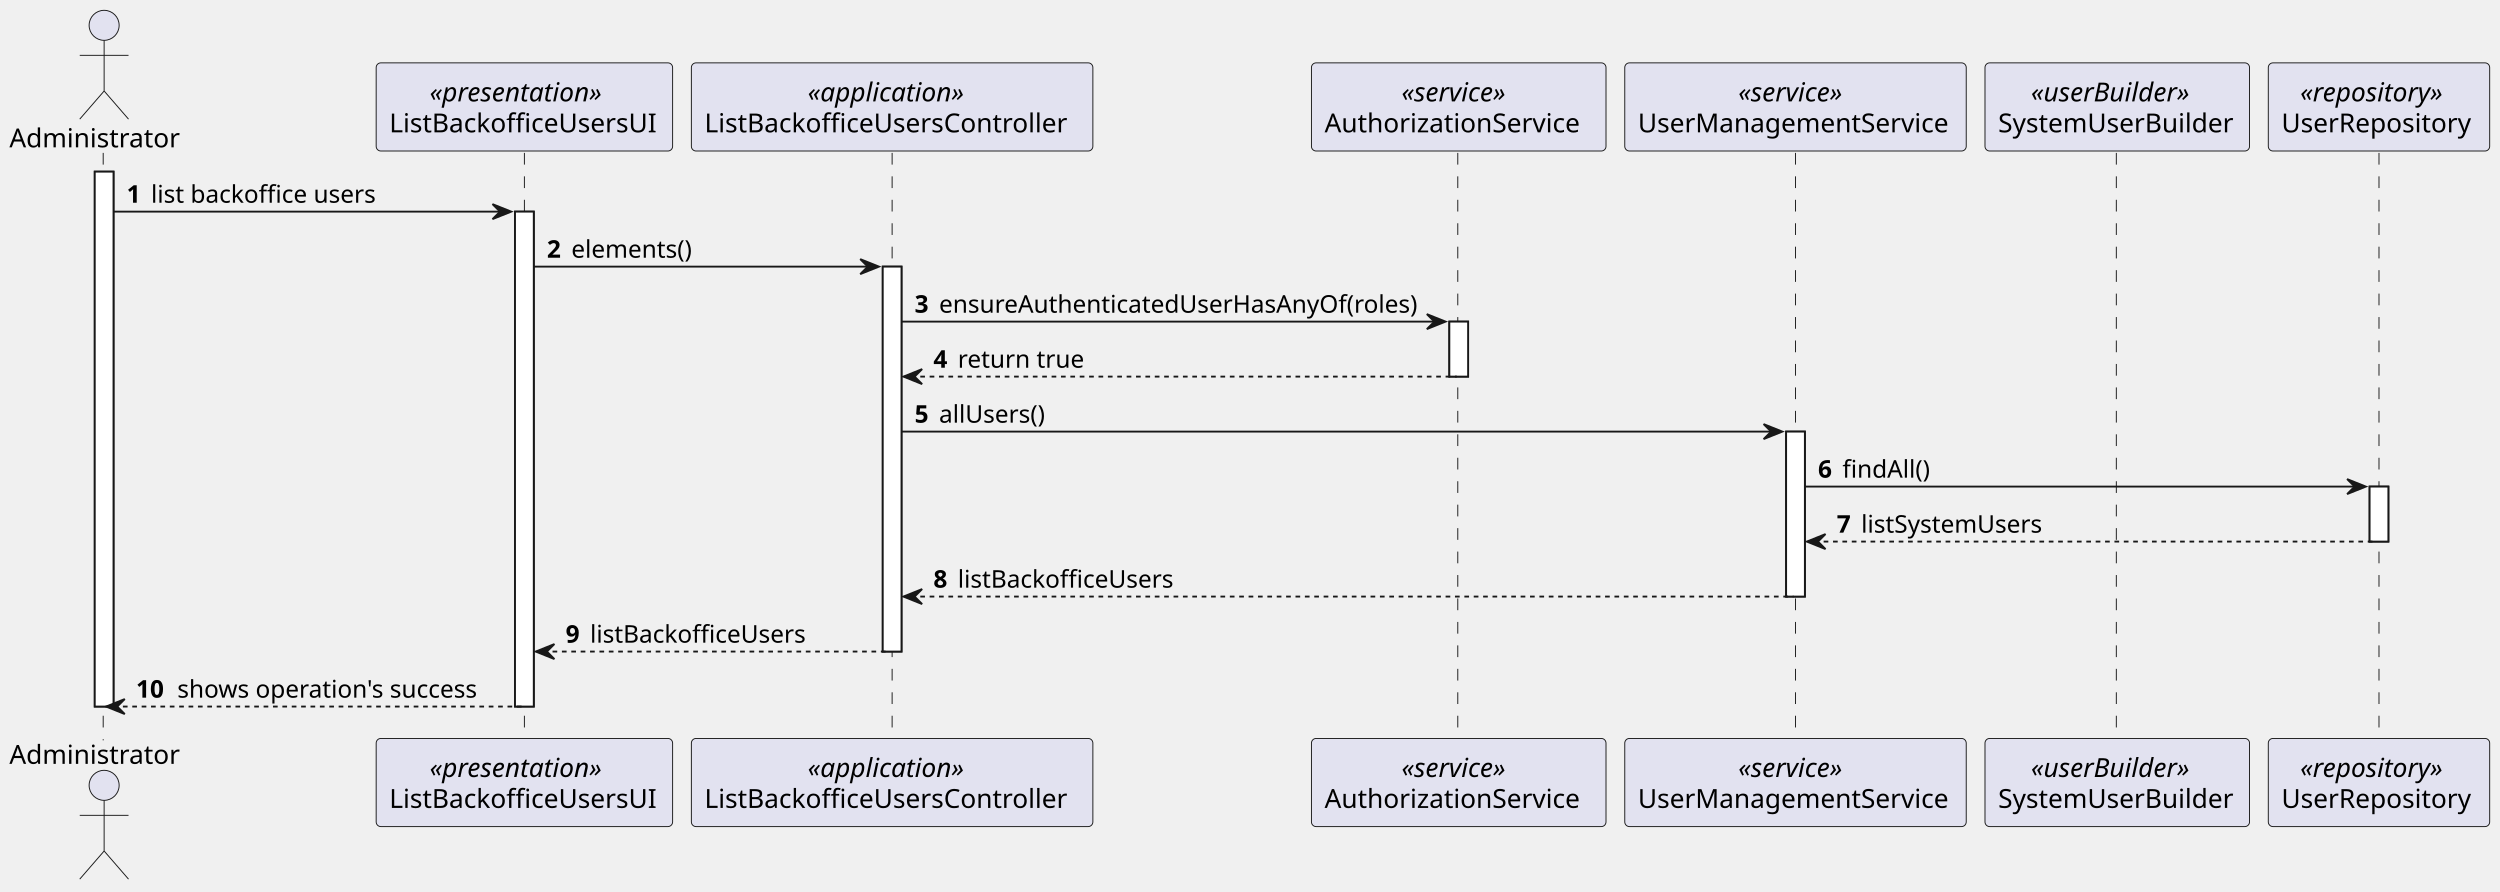
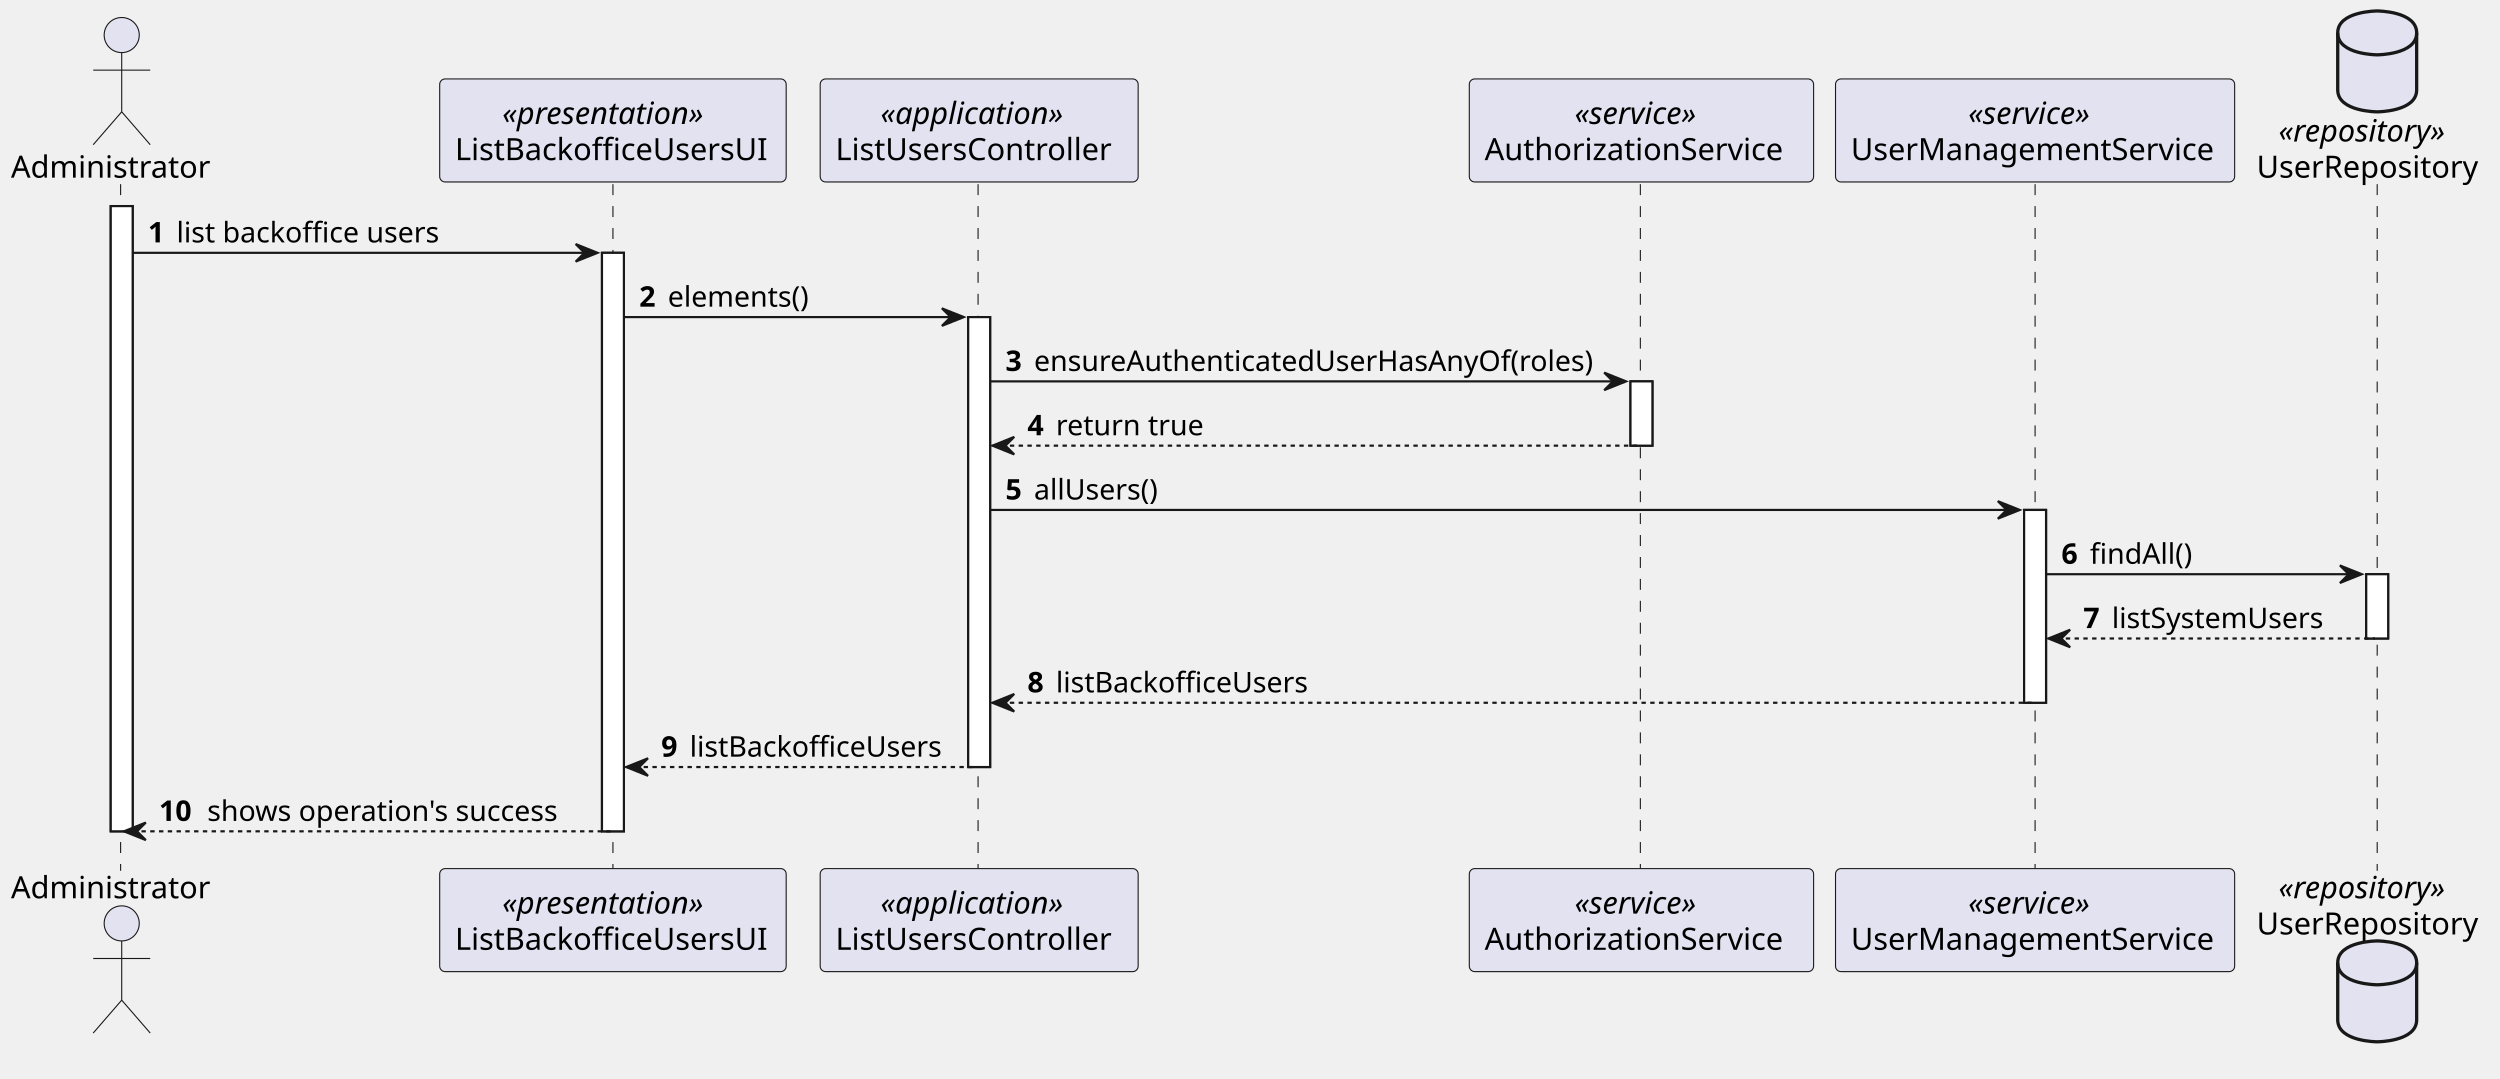
- <svg xmlns="http://www.w3.org/2000/svg" contentStyleType="text/css" height="380px" preserveAspectRatio="none" style="width:1066px;height:380px;background:#FFFFFF;" version="1.1" viewBox="0 0 1066 380" width="1066.4px" zoomAndPan="magnify">
+ <svg xmlns="http://www.w3.org/2000/svg" contentStyleType="text/css" height="492px" preserveAspectRatio="none" style="width:1140px;height:492px;background:#FFFFFF;" version="1.1" viewBox="0 0 1140 492" width="1140px" zoomAndPan="magnify">
  <defs />
  <g>
-     <rect fill="#FFFFFF" height="228.084" style="stroke:#181818;stroke-width:0.8;" width="8" x="40.4" y="73.191" />
-     <rect fill="#FFFFFF" height="211.036" style="stroke:#181818;stroke-width:0.8;" width="8" x="219.6" y="90.239" />
-     <rect fill="#FFFFFF" height="164.139" style="stroke:#181818;stroke-width:0.8;" width="8" x="376.4" y="113.688" />
-     <rect fill="#FFFFFF" height="23.448" style="stroke:#181818;stroke-width:0.8;" width="8" x="618" y="137.136" />
-     <rect fill="#FFFFFF" height="70.345" style="stroke:#181818;stroke-width:0.8;" width="8" x="761.6" y="184.033" />
-     <rect fill="#FFFFFF" height="23.448" style="stroke:#181818;stroke-width:0.8;" width="8" x="1010.4" y="207.481" />
-     <line style="stroke:#181818;stroke-width:0.4;stroke-dasharray:5.0,5.0;" x1="44" x2="44" y1="65.191" y2="315.675" />
-     <line style="stroke:#181818;stroke-width:0.4;stroke-dasharray:5.0,5.0;" x1="223.6" x2="223.6" y1="65.191" y2="315.675" />
-     <line style="stroke:#181818;stroke-width:0.4;stroke-dasharray:5.0,5.0;" x1="380.4" x2="380.4" y1="65.191" y2="315.675" />
-     <line style="stroke:#181818;stroke-width:0.4;stroke-dasharray:5.0,5.0;" x1="621.6" x2="621.6" y1="65.191" y2="315.675" />
-     <line style="stroke:#181818;stroke-width:0.4;stroke-dasharray:5.0,5.0;" x1="765.6" x2="765.6" y1="65.191" y2="315.675" />
-     <line style="stroke:#181818;stroke-width:0.4;stroke-dasharray:5.0,5.0;" x1="902.4" x2="902.4" y1="65.191" y2="315.675" />
-     <line style="stroke:#181818;stroke-width:0.4;stroke-dasharray:5.0,5.0;" x1="1014.4" x2="1014.4" y1="65.191" y2="315.675" />
-     <text fill="#000000" font-family="sans-serif" font-size="11.2" lengthAdjust="spacing" textLength="76" x="4" y="62.828">Administrator</text>
-     <ellipse cx="44.4" cy="10.8" fill="#E2E2F0" rx="6.4" ry="6.4" style="stroke:#181818;stroke-width:0.4;" />
-     <path d="M44.4,17.2 L44.4,38.8 M34,23.6 L54.8,23.6 M44.4,38.8 L34,50.8 M44.4,38.8 L54.8,50.8 " fill="none" style="stroke:#181818;stroke-width:0.4;" />
-     <text fill="#000000" font-family="sans-serif" font-size="11.2" lengthAdjust="spacing" textLength="76" x="4" y="325.703">Administrator</text>
-     <ellipse cx="44.4" cy="334.866" fill="#E2E2F0" rx="6.4" ry="6.4" style="stroke:#181818;stroke-width:0.4;" />
-     <path d="M44.4,341.266 L44.4,362.866 M34,347.666 L54.8,347.666 M44.4,362.866 L34,374.866 M44.4,362.866 L54.8,374.866 " fill="none" style="stroke:#181818;stroke-width:0.4;" />
-     <rect fill="#E2E2F0" height="37.581" rx="2" ry="2" style="stroke:#181818;stroke-width:0.4;" width="126.4" x="160.4" y="26.809" />
-     <text fill="#000000" font-family="sans-serif" font-size="11.2" font-style="italic" lengthAdjust="spacing" textLength="80.8" x="183.2" y="43.237">«presentation»</text>
-     <text fill="#000000" font-family="sans-serif" font-size="11.2" lengthAdjust="spacing" textLength="115.2" x="166" y="56.428">ListBackofficeUsersUI</text>
-     <rect fill="#E2E2F0" height="37.581" rx="2" ry="2" style="stroke:#181818;stroke-width:0.4;" width="126.4" x="160.4" y="314.875" />
-     <text fill="#000000" font-family="sans-serif" font-size="11.2" font-style="italic" lengthAdjust="spacing" textLength="80.8" x="183.2" y="331.303">«presentation»</text>
-     <text fill="#000000" font-family="sans-serif" font-size="11.2" lengthAdjust="spacing" textLength="115.2" x="166" y="344.494">ListBackofficeUsersUI</text>
-     <rect fill="#E2E2F0" height="37.581" rx="2" ry="2" style="stroke:#181818;stroke-width:0.4;" width="171.2" x="294.8" y="26.809" />
-     <text fill="#000000" font-family="sans-serif" font-size="11.2" font-style="italic" lengthAdjust="spacing" textLength="72" x="344.4" y="43.237">«application»</text>
-     <text fill="#000000" font-family="sans-serif" font-size="11.2" lengthAdjust="spacing" textLength="160" x="300.4" y="56.428">ListBackofficeUsersController</text>
-     <rect fill="#E2E2F0" height="37.581" rx="2" ry="2" style="stroke:#181818;stroke-width:0.4;" width="171.2" x="294.8" y="314.875" />
-     <text fill="#000000" font-family="sans-serif" font-size="11.2" font-style="italic" lengthAdjust="spacing" textLength="72" x="344.4" y="331.303">«application»</text>
-     <text fill="#000000" font-family="sans-serif" font-size="11.2" lengthAdjust="spacing" textLength="160" x="300.4" y="344.494">ListBackofficeUsersController</text>
-     <rect fill="#E2E2F0" height="37.581" rx="2" ry="2" style="stroke:#181818;stroke-width:0.4;" width="125.6" x="559.2" y="26.809" />
-     <text fill="#000000" font-family="sans-serif" font-size="11.2" font-style="italic" lengthAdjust="spacing" textLength="48.8" x="597.6" y="43.237">«service»</text>
-     <text fill="#000000" font-family="sans-serif" font-size="11.2" lengthAdjust="spacing" textLength="114.4" x="564.8" y="56.428">AuthorizationService</text>
-     <rect fill="#E2E2F0" height="37.581" rx="2" ry="2" style="stroke:#181818;stroke-width:0.4;" width="125.6" x="559.2" y="314.875" />
-     <text fill="#000000" font-family="sans-serif" font-size="11.2" font-style="italic" lengthAdjust="spacing" textLength="48.8" x="597.6" y="331.303">«service»</text>
-     <text fill="#000000" font-family="sans-serif" font-size="11.2" lengthAdjust="spacing" textLength="114.4" x="564.8" y="344.494">AuthorizationService</text>
-     <rect fill="#E2E2F0" height="37.581" rx="2" ry="2" style="stroke:#181818;stroke-width:0.4;" width="145.6" x="692.8" y="26.809" />
-     <text fill="#000000" font-family="sans-serif" font-size="11.2" font-style="italic" lengthAdjust="spacing" textLength="48.8" x="741.2" y="43.237">«service»</text>
-     <text fill="#000000" font-family="sans-serif" font-size="11.2" lengthAdjust="spacing" textLength="134.4" x="698.4" y="56.428">UserManagementService</text>
-     <rect fill="#E2E2F0" height="37.581" rx="2" ry="2" style="stroke:#181818;stroke-width:0.4;" width="145.6" x="692.8" y="314.875" />
-     <text fill="#000000" font-family="sans-serif" font-size="11.2" font-style="italic" lengthAdjust="spacing" textLength="48.8" x="741.2" y="331.303">«service»</text>
-     <text fill="#000000" font-family="sans-serif" font-size="11.2" lengthAdjust="spacing" textLength="134.4" x="698.4" y="344.494">UserManagementService</text>
-     <rect fill="#E2E2F0" height="37.581" rx="2" ry="2" style="stroke:#181818;stroke-width:0.4;" width="112.8" x="846.4" y="26.809" />
-     <text fill="#000000" font-family="sans-serif" font-size="11.2" font-style="italic" lengthAdjust="spacing" textLength="73.6" x="866" y="43.237">«userBuilder»</text>
-     <text fill="#000000" font-family="sans-serif" font-size="11.2" lengthAdjust="spacing" textLength="101.6" x="852" y="56.428">SystemUserBuilder</text>
-     <rect fill="#E2E2F0" height="37.581" rx="2" ry="2" style="stroke:#181818;stroke-width:0.4;" width="112.8" x="846.4" y="314.875" />
-     <text fill="#000000" font-family="sans-serif" font-size="11.2" font-style="italic" lengthAdjust="spacing" textLength="73.6" x="866" y="331.303">«userBuilder»</text>
-     <text fill="#000000" font-family="sans-serif" font-size="11.2" lengthAdjust="spacing" textLength="101.6" x="852" y="344.494">SystemUserBuilder</text>
-     <rect fill="#E2E2F0" height="37.581" rx="2" ry="2" style="stroke:#181818;stroke-width:0.4;" width="94.4" x="967.2" y="26.809" />
-     <text fill="#000000" font-family="sans-serif" font-size="11.2" font-style="italic" lengthAdjust="spacing" textLength="67.2" x="980.8" y="43.237">«repository»</text>
-     <text fill="#000000" font-family="sans-serif" font-size="11.2" lengthAdjust="spacing" textLength="83.2" x="972.8" y="56.428">UserRepository</text>
-     <rect fill="#E2E2F0" height="37.581" rx="2" ry="2" style="stroke:#181818;stroke-width:0.4;" width="94.4" x="967.2" y="314.875" />
-     <text fill="#000000" font-family="sans-serif" font-size="11.2" font-style="italic" lengthAdjust="spacing" textLength="67.2" x="980.8" y="331.303">«repository»</text>
-     <text fill="#000000" font-family="sans-serif" font-size="11.2" lengthAdjust="spacing" textLength="83.2" x="972.8" y="344.494">UserRepository</text>
-     <rect fill="#FFFFFF" height="228.084" style="stroke:#181818;stroke-width:0.8;" width="8" x="40.4" y="73.191" />
-     <rect fill="#FFFFFF" height="211.036" style="stroke:#181818;stroke-width:0.8;" width="8" x="219.6" y="90.239" />
-     <rect fill="#FFFFFF" height="164.139" style="stroke:#181818;stroke-width:0.8;" width="8" x="376.4" y="113.688" />
-     <rect fill="#FFFFFF" height="23.448" style="stroke:#181818;stroke-width:0.8;" width="8" x="618" y="137.136" />
-     <rect fill="#FFFFFF" height="70.345" style="stroke:#181818;stroke-width:0.8;" width="8" x="761.6" y="184.033" />
-     <rect fill="#FFFFFF" height="23.448" style="stroke:#181818;stroke-width:0.8;" width="8" x="1010.4" y="207.481" />
-     <polygon fill="#181818" points="210,87.039,218,90.239,210,93.439,213.2,90.239" style="stroke:#181818;stroke-width:0.8;" />
-     <line style="stroke:#181818;stroke-width:0.8;" x1="48.4" x2="214.8" y1="90.239" y2="90.239" />
-     <text fill="#000000" font-family="sans-serif" font-size="10.4" font-weight="bold" lengthAdjust="spacing" textLength="7.2" x="54" y="86.445">1</text>
-     <text fill="#000000" font-family="sans-serif" font-size="10.4" lengthAdjust="spacing" textLength="102.4" x="64.4" y="86.445">list backoffice users</text>
-     <polygon fill="#181818" points="366.8,110.487,374.8,113.688,366.8,116.888,370,113.688" style="stroke:#181818;stroke-width:0.8;" />
-     <line style="stroke:#181818;stroke-width:0.8;" x1="227.6" x2="371.6" y1="113.688" y2="113.688" />
-     <text fill="#000000" font-family="sans-serif" font-size="10.4" font-weight="bold" lengthAdjust="spacing" textLength="7.2" x="233.2" y="109.894">2</text>
-     <text fill="#000000" font-family="sans-serif" font-size="10.4" lengthAdjust="spacing" textLength="52" x="243.6" y="109.894">elements()</text>
-     <polygon fill="#181818" points="608.4,133.936,616.4,137.136,608.4,140.336,611.6,137.136" style="stroke:#181818;stroke-width:0.8;" />
-     <line style="stroke:#181818;stroke-width:0.8;" x1="384.4" x2="613.2" y1="137.136" y2="137.136" />
-     <text fill="#000000" font-family="sans-serif" font-size="10.4" font-weight="bold" lengthAdjust="spacing" textLength="7.2" x="390" y="133.342">3</text>
-     <text fill="#000000" font-family="sans-serif" font-size="10.4" lengthAdjust="spacing" textLength="208" x="400.4" y="133.342">ensureAuthenticatedUserHasAnyOf(roles)</text>
-     <polygon fill="#181818" points="393.2,157.384,385.2,160.584,393.2,163.784,390,160.584" style="stroke:#181818;stroke-width:0.8;" />
-     <line style="stroke:#181818;stroke-width:0.8;stroke-dasharray:2.0,2.0;" x1="388.4" x2="621.2" y1="160.584" y2="160.584" />
-     <text fill="#000000" font-family="sans-serif" font-size="10.4" font-weight="bold" lengthAdjust="spacing" textLength="7.2" x="398" y="156.791">4</text>
-     <text fill="#000000" font-family="sans-serif" font-size="10.4" lengthAdjust="spacing" textLength="53.6" x="408.4" y="156.791">return true</text>
-     <polygon fill="#181818" points="752,180.833,760,184.033,752,187.233,755.2,184.033" style="stroke:#181818;stroke-width:0.8;" />
-     <line style="stroke:#181818;stroke-width:0.8;" x1="384.4" x2="756.8" y1="184.033" y2="184.033" />
-     <text fill="#000000" font-family="sans-serif" font-size="10.4" font-weight="bold" lengthAdjust="spacing" textLength="7.2" x="390" y="180.239">5</text>
-     <text fill="#000000" font-family="sans-serif" font-size="10.4" lengthAdjust="spacing" textLength="46.4" x="400.4" y="180.239">allUsers()</text>
-     <polygon fill="#181818" points="1000.8,204.281,1008.8,207.481,1000.8,210.681,1004,207.481" style="stroke:#181818;stroke-width:0.8;" />
-     <line style="stroke:#181818;stroke-width:0.8;" x1="769.6" x2="1005.6" y1="207.481" y2="207.481" />
-     <text fill="#000000" font-family="sans-serif" font-size="10.4" font-weight="bold" lengthAdjust="spacing" textLength="7.2" x="775.2" y="203.688">6</text>
-     <text fill="#000000" font-family="sans-serif" font-size="10.4" lengthAdjust="spacing" textLength="40" x="785.6" y="203.688">findAll()</text>
-     <polygon fill="#181818" points="778.4,227.73,770.4,230.93,778.4,234.13,775.2,230.93" style="stroke:#181818;stroke-width:0.8;" />
-     <line style="stroke:#181818;stroke-width:0.8;stroke-dasharray:2.0,2.0;" x1="773.6" x2="1013.6" y1="230.93" y2="230.93" />
-     <text fill="#000000" font-family="sans-serif" font-size="10.4" font-weight="bold" lengthAdjust="spacing" textLength="7.2" x="783.2" y="227.136">7</text>
-     <text fill="#000000" font-family="sans-serif" font-size="10.4" lengthAdjust="spacing" textLength="80" x="793.6" y="227.136">listSystemUsers</text>
-     <polygon fill="#181818" points="393.2,251.178,385.2,254.378,393.2,257.578,390,254.378" style="stroke:#181818;stroke-width:0.8;" />
-     <line style="stroke:#181818;stroke-width:0.8;stroke-dasharray:2.0,2.0;" x1="388.4" x2="764.8" y1="254.378" y2="254.378" />
-     <text fill="#000000" font-family="sans-serif" font-size="10.4" font-weight="bold" lengthAdjust="spacing" textLength="7.2" x="398" y="250.584">8</text>
-     <text fill="#000000" font-family="sans-serif" font-size="10.4" lengthAdjust="spacing" textLength="96" x="408.4" y="250.584">listBackofficeUsers</text>
-     <polygon fill="#181818" points="236.4,274.627,228.4,277.827,236.4,281.027,233.2,277.827" style="stroke:#181818;stroke-width:0.8;" />
-     <line style="stroke:#181818;stroke-width:0.8;stroke-dasharray:2.0,2.0;" x1="231.6" x2="379.6" y1="277.827" y2="277.827" />
-     <text fill="#000000" font-family="sans-serif" font-size="10.4" font-weight="bold" lengthAdjust="spacing" textLength="7.2" x="241.2" y="274.033">9</text>
-     <text fill="#000000" font-family="sans-serif" font-size="10.4" lengthAdjust="spacing" textLength="96" x="251.6" y="274.033">listBackofficeUsers</text>
-     <polygon fill="#181818" points="53.2,298.075,45.2,301.275,53.2,304.475,50,301.275" style="stroke:#181818;stroke-width:0.8;" />
-     <line style="stroke:#181818;stroke-width:0.8;stroke-dasharray:2.0,2.0;" x1="48.4" x2="222.8" y1="301.275" y2="301.275" />
-     <text fill="#000000" font-family="sans-serif" font-size="10.4" font-weight="bold" lengthAdjust="spacing" textLength="14.4" x="58" y="297.481">10</text>
-     <text fill="#000000" font-family="sans-serif" font-size="10.4" lengthAdjust="spacing" textLength="134.4" x="75.6" y="297.481">shows operation's success</text>
+     <rect fill="#FFFFFF" height="285.106" style="stroke:#181818;stroke-width:1.0;" width="10" x="50.5" y="93.977" />
+     <rect fill="#FFFFFF" height="263.795" style="stroke:#181818;stroke-width:1.0;" width="10" x="274.5" y="115.287" />
+     <rect fill="#FFFFFF" height="205.174" style="stroke:#181818;stroke-width:1.0;" width="10" x="441.5" y="144.598" />
+     <rect fill="#FFFFFF" height="29.311" style="stroke:#181818;stroke-width:1.0;" width="10" x="743.5" y="173.908" />
+     <rect fill="#FFFFFF" height="87.932" style="stroke:#181818;stroke-width:1.0;" width="10" x="923" y="232.529" />
+     <rect fill="#FFFFFF" height="29.311" style="stroke:#181818;stroke-width:1.0;" width="10" x="1079" y="261.84" />
+     <line style="stroke:#181818;stroke-width:0.5;stroke-dasharray:5.0,5.0;" x1="55" x2="55" y1="83.977" y2="397.082" />
+     <line style="stroke:#181818;stroke-width:0.5;stroke-dasharray:5.0,5.0;" x1="279.5" x2="279.5" y1="83.977" y2="397.082" />
+     <line style="stroke:#181818;stroke-width:0.5;stroke-dasharray:5.0,5.0;" x1="446" x2="446" y1="83.977" y2="397.082" />
+     <line style="stroke:#181818;stroke-width:0.5;stroke-dasharray:5.0,5.0;" x1="748" x2="748" y1="83.977" y2="397.082" />
+     <line style="stroke:#181818;stroke-width:0.5;stroke-dasharray:5.0,5.0;" x1="928" x2="928" y1="83.977" y2="397.082" />
+     <line style="stroke:#181818;stroke-width:0.5;stroke-dasharray:5.0,5.0;" x1="1084" x2="1084" y1="83.977" y2="397.082" />
+     <text fill="#000000" font-family="sans-serif" font-size="14" lengthAdjust="spacing" textLength="95" x="5" y="81.023">Administrator</text>
+     <ellipse cx="55.5" cy="15.988" fill="#E2E2F0" rx="8" ry="8" style="stroke:#181818;stroke-width:0.5;" />
+     <path d="M55.5,23.988 L55.5,50.988 M42.5,31.988 L68.5,31.988 M55.5,50.988 L42.5,65.988 M55.5,50.988 L68.5,65.988 " fill="none" style="stroke:#181818;stroke-width:0.5;" />
+     <text fill="#000000" font-family="sans-serif" font-size="14" lengthAdjust="spacing" textLength="95" x="5" y="409.617">Administrator</text>
+     <ellipse cx="55.5" cy="421.07" fill="#E2E2F0" rx="8" ry="8" style="stroke:#181818;stroke-width:0.5;" />
+     <path d="M55.5,429.07 L55.5,456.07 M42.5,437.07 L68.5,437.07 M55.5,456.07 L42.5,471.07 M55.5,456.07 L68.5,471.07 " fill="none" style="stroke:#181818;stroke-width:0.5;" />
+     <rect fill="#E2E2F0" height="46.977" rx="2.5" ry="2.5" style="stroke:#181818;stroke-width:0.5;" width="158" x="200.5" y="36" />
+     <text fill="#000000" font-family="sans-serif" font-size="14" font-style="italic" lengthAdjust="spacing" textLength="101" x="229" y="56.535">«presentation»</text>
+     <text fill="#000000" font-family="sans-serif" font-size="14" lengthAdjust="spacing" textLength="144" x="207.5" y="73.023">ListBackofficeUsersUI</text>
+     <rect fill="#E2E2F0" height="46.977" rx="2.5" ry="2.5" style="stroke:#181818;stroke-width:0.5;" width="158" x="200.5" y="396.082" />
+     <text fill="#000000" font-family="sans-serif" font-size="14" font-style="italic" lengthAdjust="spacing" textLength="101" x="229" y="416.617">«presentation»</text>
+     <text fill="#000000" font-family="sans-serif" font-size="14" lengthAdjust="spacing" textLength="144" x="207.5" y="433.106">ListBackofficeUsersUI</text>
+     <rect fill="#E2E2F0" height="46.977" rx="2.5" ry="2.5" style="stroke:#181818;stroke-width:0.5;" width="145" x="374" y="36" />
+     <text fill="#000000" font-family="sans-serif" font-size="14" font-style="italic" lengthAdjust="spacing" textLength="90" x="401.5" y="56.535">«application»</text>
+     <text fill="#000000" font-family="sans-serif" font-size="14" lengthAdjust="spacing" textLength="131" x="381" y="73.023">ListUsersController</text>
+     <rect fill="#E2E2F0" height="46.977" rx="2.5" ry="2.5" style="stroke:#181818;stroke-width:0.5;" width="145" x="374" y="396.082" />
+     <text fill="#000000" font-family="sans-serif" font-size="14" font-style="italic" lengthAdjust="spacing" textLength="90" x="401.5" y="416.617">«application»</text>
+     <text fill="#000000" font-family="sans-serif" font-size="14" lengthAdjust="spacing" textLength="131" x="381" y="433.106">ListUsersController</text>
+     <rect fill="#E2E2F0" height="46.977" rx="2.5" ry="2.5" style="stroke:#181818;stroke-width:0.5;" width="157" x="670" y="36" />
+     <text fill="#000000" font-family="sans-serif" font-size="14" font-style="italic" lengthAdjust="spacing" textLength="61" x="718" y="56.535">«service»</text>
+     <text fill="#000000" font-family="sans-serif" font-size="14" lengthAdjust="spacing" textLength="143" x="677" y="73.023">AuthorizationService</text>
+     <rect fill="#E2E2F0" height="46.977" rx="2.5" ry="2.5" style="stroke:#181818;stroke-width:0.5;" width="157" x="670" y="396.082" />
+     <text fill="#000000" font-family="sans-serif" font-size="14" font-style="italic" lengthAdjust="spacing" textLength="61" x="718" y="416.617">«service»</text>
+     <text fill="#000000" font-family="sans-serif" font-size="14" lengthAdjust="spacing" textLength="143" x="677" y="433.106">AuthorizationService</text>
+     <rect fill="#E2E2F0" height="46.977" rx="2.5" ry="2.5" style="stroke:#181818;stroke-width:0.5;" width="182" x="837" y="36" />
+     <text fill="#000000" font-family="sans-serif" font-size="14" font-style="italic" lengthAdjust="spacing" textLength="61" x="897.5" y="56.535">«service»</text>
+     <text fill="#000000" font-family="sans-serif" font-size="14" lengthAdjust="spacing" textLength="168" x="844" y="73.023">UserManagementService</text>
+     <rect fill="#E2E2F0" height="46.977" rx="2.5" ry="2.5" style="stroke:#181818;stroke-width:0.5;" width="182" x="837" y="396.082" />
+     <text fill="#000000" font-family="sans-serif" font-size="14" font-style="italic" lengthAdjust="spacing" textLength="61" x="897.5" y="416.617">«service»</text>
+     <text fill="#000000" font-family="sans-serif" font-size="14" lengthAdjust="spacing" textLength="168" x="844" y="433.106">UserManagementService</text>
+     <text fill="#000000" font-family="sans-serif" font-size="14" font-style="italic" lengthAdjust="spacing" textLength="84" x="1039" y="64.535">«repository»</text>
+     <text fill="#000000" font-family="sans-serif" font-size="14" lengthAdjust="spacing" textLength="104" x="1029" y="81.023">UserRepository</text>
+     <path d="M1066,15 C1066,5 1084,5 1084,5 C1084,5 1102,5 1102,15 L1102,41 C1102,51 1084,51 1084,51 C1084,51 1066,51 1066,41 L1066,15 " fill="#E2E2F0" style="stroke:#181818;stroke-width:1.5;" />
+     <path d="M1066,15 C1066,25 1084,25 1084,25 C1084,25 1102,25 1102,15 " fill="none" style="stroke:#181818;stroke-width:1.5;" />
+     <text fill="#000000" font-family="sans-serif" font-size="14" font-style="italic" lengthAdjust="spacing" textLength="84" x="1039" y="409.617">«repository»</text>
+     <text fill="#000000" font-family="sans-serif" font-size="14" lengthAdjust="spacing" textLength="104" x="1029" y="426.106">UserRepository</text>
+     <path d="M1066,439.059 C1066,429.059 1084,429.059 1084,429.059 C1084,429.059 1102,429.059 1102,439.059 L1102,465.059 C1102,475.059 1084,475.059 1084,475.059 C1084,475.059 1066,475.059 1066,465.059 L1066,439.059 " fill="#E2E2F0" style="stroke:#181818;stroke-width:1.5;" />
+     <path d="M1066,439.059 C1066,449.059 1084,449.059 1084,449.059 C1084,449.059 1102,449.059 1102,439.059 " fill="none" style="stroke:#181818;stroke-width:1.5;" />
+     <rect fill="#FFFFFF" height="285.106" style="stroke:#181818;stroke-width:1.0;" width="10" x="50.5" y="93.977" />
+     <rect fill="#FFFFFF" height="263.795" style="stroke:#181818;stroke-width:1.0;" width="10" x="274.5" y="115.287" />
+     <rect fill="#FFFFFF" height="205.174" style="stroke:#181818;stroke-width:1.0;" width="10" x="441.5" y="144.598" />
+     <rect fill="#FFFFFF" height="29.311" style="stroke:#181818;stroke-width:1.0;" width="10" x="743.5" y="173.908" />
+     <rect fill="#FFFFFF" height="87.932" style="stroke:#181818;stroke-width:1.0;" width="10" x="923" y="232.529" />
+     <rect fill="#FFFFFF" height="29.311" style="stroke:#181818;stroke-width:1.0;" width="10" x="1079" y="261.84" />
+     <polygon fill="#181818" points="262.5,111.287,272.5,115.287,262.5,119.287,266.5,115.287" style="stroke:#181818;stroke-width:1.0;" />
+     <line style="stroke:#181818;stroke-width:1.0;" x1="60.5" x2="268.5" y1="115.287" y2="115.287" />
+     <text fill="#000000" font-family="sans-serif" font-size="13" font-weight="bold" lengthAdjust="spacing" textLength="9" x="67.5" y="110.545">1</text>
+     <text fill="#000000" font-family="sans-serif" font-size="13" lengthAdjust="spacing" textLength="128" x="80.5" y="110.545">list backoffice users</text>
+     <polygon fill="#181818" points="429.5,140.598,439.5,144.598,429.5,148.598,433.5,144.598" style="stroke:#181818;stroke-width:1.0;" />
+     <line style="stroke:#181818;stroke-width:1.0;" x1="284.5" x2="435.5" y1="144.598" y2="144.598" />
+     <text fill="#000000" font-family="sans-serif" font-size="13" font-weight="bold" lengthAdjust="spacing" textLength="9" x="291.5" y="139.856">2</text>
+     <text fill="#000000" font-family="sans-serif" font-size="13" lengthAdjust="spacing" textLength="65" x="304.5" y="139.856">elements()</text>
+     <polygon fill="#181818" points="731.5,169.908,741.5,173.908,731.5,177.908,735.5,173.908" style="stroke:#181818;stroke-width:1.0;" />
+     <line style="stroke:#181818;stroke-width:1.0;" x1="451.5" x2="737.5" y1="173.908" y2="173.908" />
+     <text fill="#000000" font-family="sans-serif" font-size="13" font-weight="bold" lengthAdjust="spacing" textLength="9" x="458.5" y="169.166">3</text>
+     <text fill="#000000" font-family="sans-serif" font-size="13" lengthAdjust="spacing" textLength="260" x="471.5" y="169.166">ensureAuthenticatedUserHasAnyOf(roles)</text>
+     <polygon fill="#181818" points="462.5,199.219,452.5,203.219,462.5,207.219,458.5,203.219" style="stroke:#181818;stroke-width:1.0;" />
+     <line style="stroke:#181818;stroke-width:1.0;stroke-dasharray:2.0,2.0;" x1="456.5" x2="747.5" y1="203.219" y2="203.219" />
+     <text fill="#000000" font-family="sans-serif" font-size="13" font-weight="bold" lengthAdjust="spacing" textLength="9" x="468.5" y="198.477">4</text>
+     <text fill="#000000" font-family="sans-serif" font-size="13" lengthAdjust="spacing" textLength="67" x="481.5" y="198.477">return true</text>
+     <polygon fill="#181818" points="911,228.529,921,232.529,911,236.529,915,232.529" style="stroke:#181818;stroke-width:1.0;" />
+     <line style="stroke:#181818;stroke-width:1.0;" x1="451.5" x2="917" y1="232.529" y2="232.529" />
+     <text fill="#000000" font-family="sans-serif" font-size="13" font-weight="bold" lengthAdjust="spacing" textLength="9" x="458.5" y="227.787">5</text>
+     <text fill="#000000" font-family="sans-serif" font-size="13" lengthAdjust="spacing" textLength="58" x="471.5" y="227.787">allUsers()</text>
+     <polygon fill="#181818" points="1067,257.84,1077,261.84,1067,265.84,1071,261.84" style="stroke:#181818;stroke-width:1.0;" />
+     <line style="stroke:#181818;stroke-width:1.0;" x1="933" x2="1073" y1="261.84" y2="261.84" />
+     <text fill="#000000" font-family="sans-serif" font-size="13" font-weight="bold" lengthAdjust="spacing" textLength="9" x="940" y="257.098">6</text>
+     <text fill="#000000" font-family="sans-serif" font-size="13" lengthAdjust="spacing" textLength="50" x="953" y="257.098">findAll()</text>
+     <polygon fill="#181818" points="944,287.15,934,291.15,944,295.15,940,291.15" style="stroke:#181818;stroke-width:1.0;" />
+     <line style="stroke:#181818;stroke-width:1.0;stroke-dasharray:2.0,2.0;" x1="938" x2="1083" y1="291.15" y2="291.15" />
+     <text fill="#000000" font-family="sans-serif" font-size="13" font-weight="bold" lengthAdjust="spacing" textLength="9" x="950" y="286.408">7</text>
+     <text fill="#000000" font-family="sans-serif" font-size="13" lengthAdjust="spacing" textLength="100" x="963" y="286.408">listSystemUsers</text>
+     <polygon fill="#181818" points="462.5,316.461,452.5,320.461,462.5,324.461,458.5,320.461" style="stroke:#181818;stroke-width:1.0;" />
+     <line style="stroke:#181818;stroke-width:1.0;stroke-dasharray:2.0,2.0;" x1="456.5" x2="927" y1="320.461" y2="320.461" />
+     <text fill="#000000" font-family="sans-serif" font-size="13" font-weight="bold" lengthAdjust="spacing" textLength="9" x="468.5" y="315.719">8</text>
+     <text fill="#000000" font-family="sans-serif" font-size="13" lengthAdjust="spacing" textLength="120" x="481.5" y="315.719">listBackofficeUsers</text>
+     <polygon fill="#181818" points="295.5,345.772,285.5,349.772,295.5,353.772,291.5,349.772" style="stroke:#181818;stroke-width:1.0;" />
+     <line style="stroke:#181818;stroke-width:1.0;stroke-dasharray:2.0,2.0;" x1="289.5" x2="445.5" y1="349.772" y2="349.772" />
+     <text fill="#000000" font-family="sans-serif" font-size="13" font-weight="bold" lengthAdjust="spacing" textLength="9" x="301.5" y="345.029">9</text>
+     <text fill="#000000" font-family="sans-serif" font-size="13" lengthAdjust="spacing" textLength="120" x="314.5" y="345.029">listBackofficeUsers</text>
+     <polygon fill="#181818" points="66.5,375.082,56.5,379.082,66.5,383.082,62.5,379.082" style="stroke:#181818;stroke-width:1.0;" />
+     <line style="stroke:#181818;stroke-width:1.0;stroke-dasharray:2.0,2.0;" x1="60.5" x2="278.5" y1="379.082" y2="379.082" />
+     <text fill="#000000" font-family="sans-serif" font-size="13" font-weight="bold" lengthAdjust="spacing" textLength="18" x="72.5" y="374.34">10</text>
+     <text fill="#000000" font-family="sans-serif" font-size="13" lengthAdjust="spacing" textLength="168" x="94.5" y="374.34">shows operation's success</text>
  </g>
</svg>
